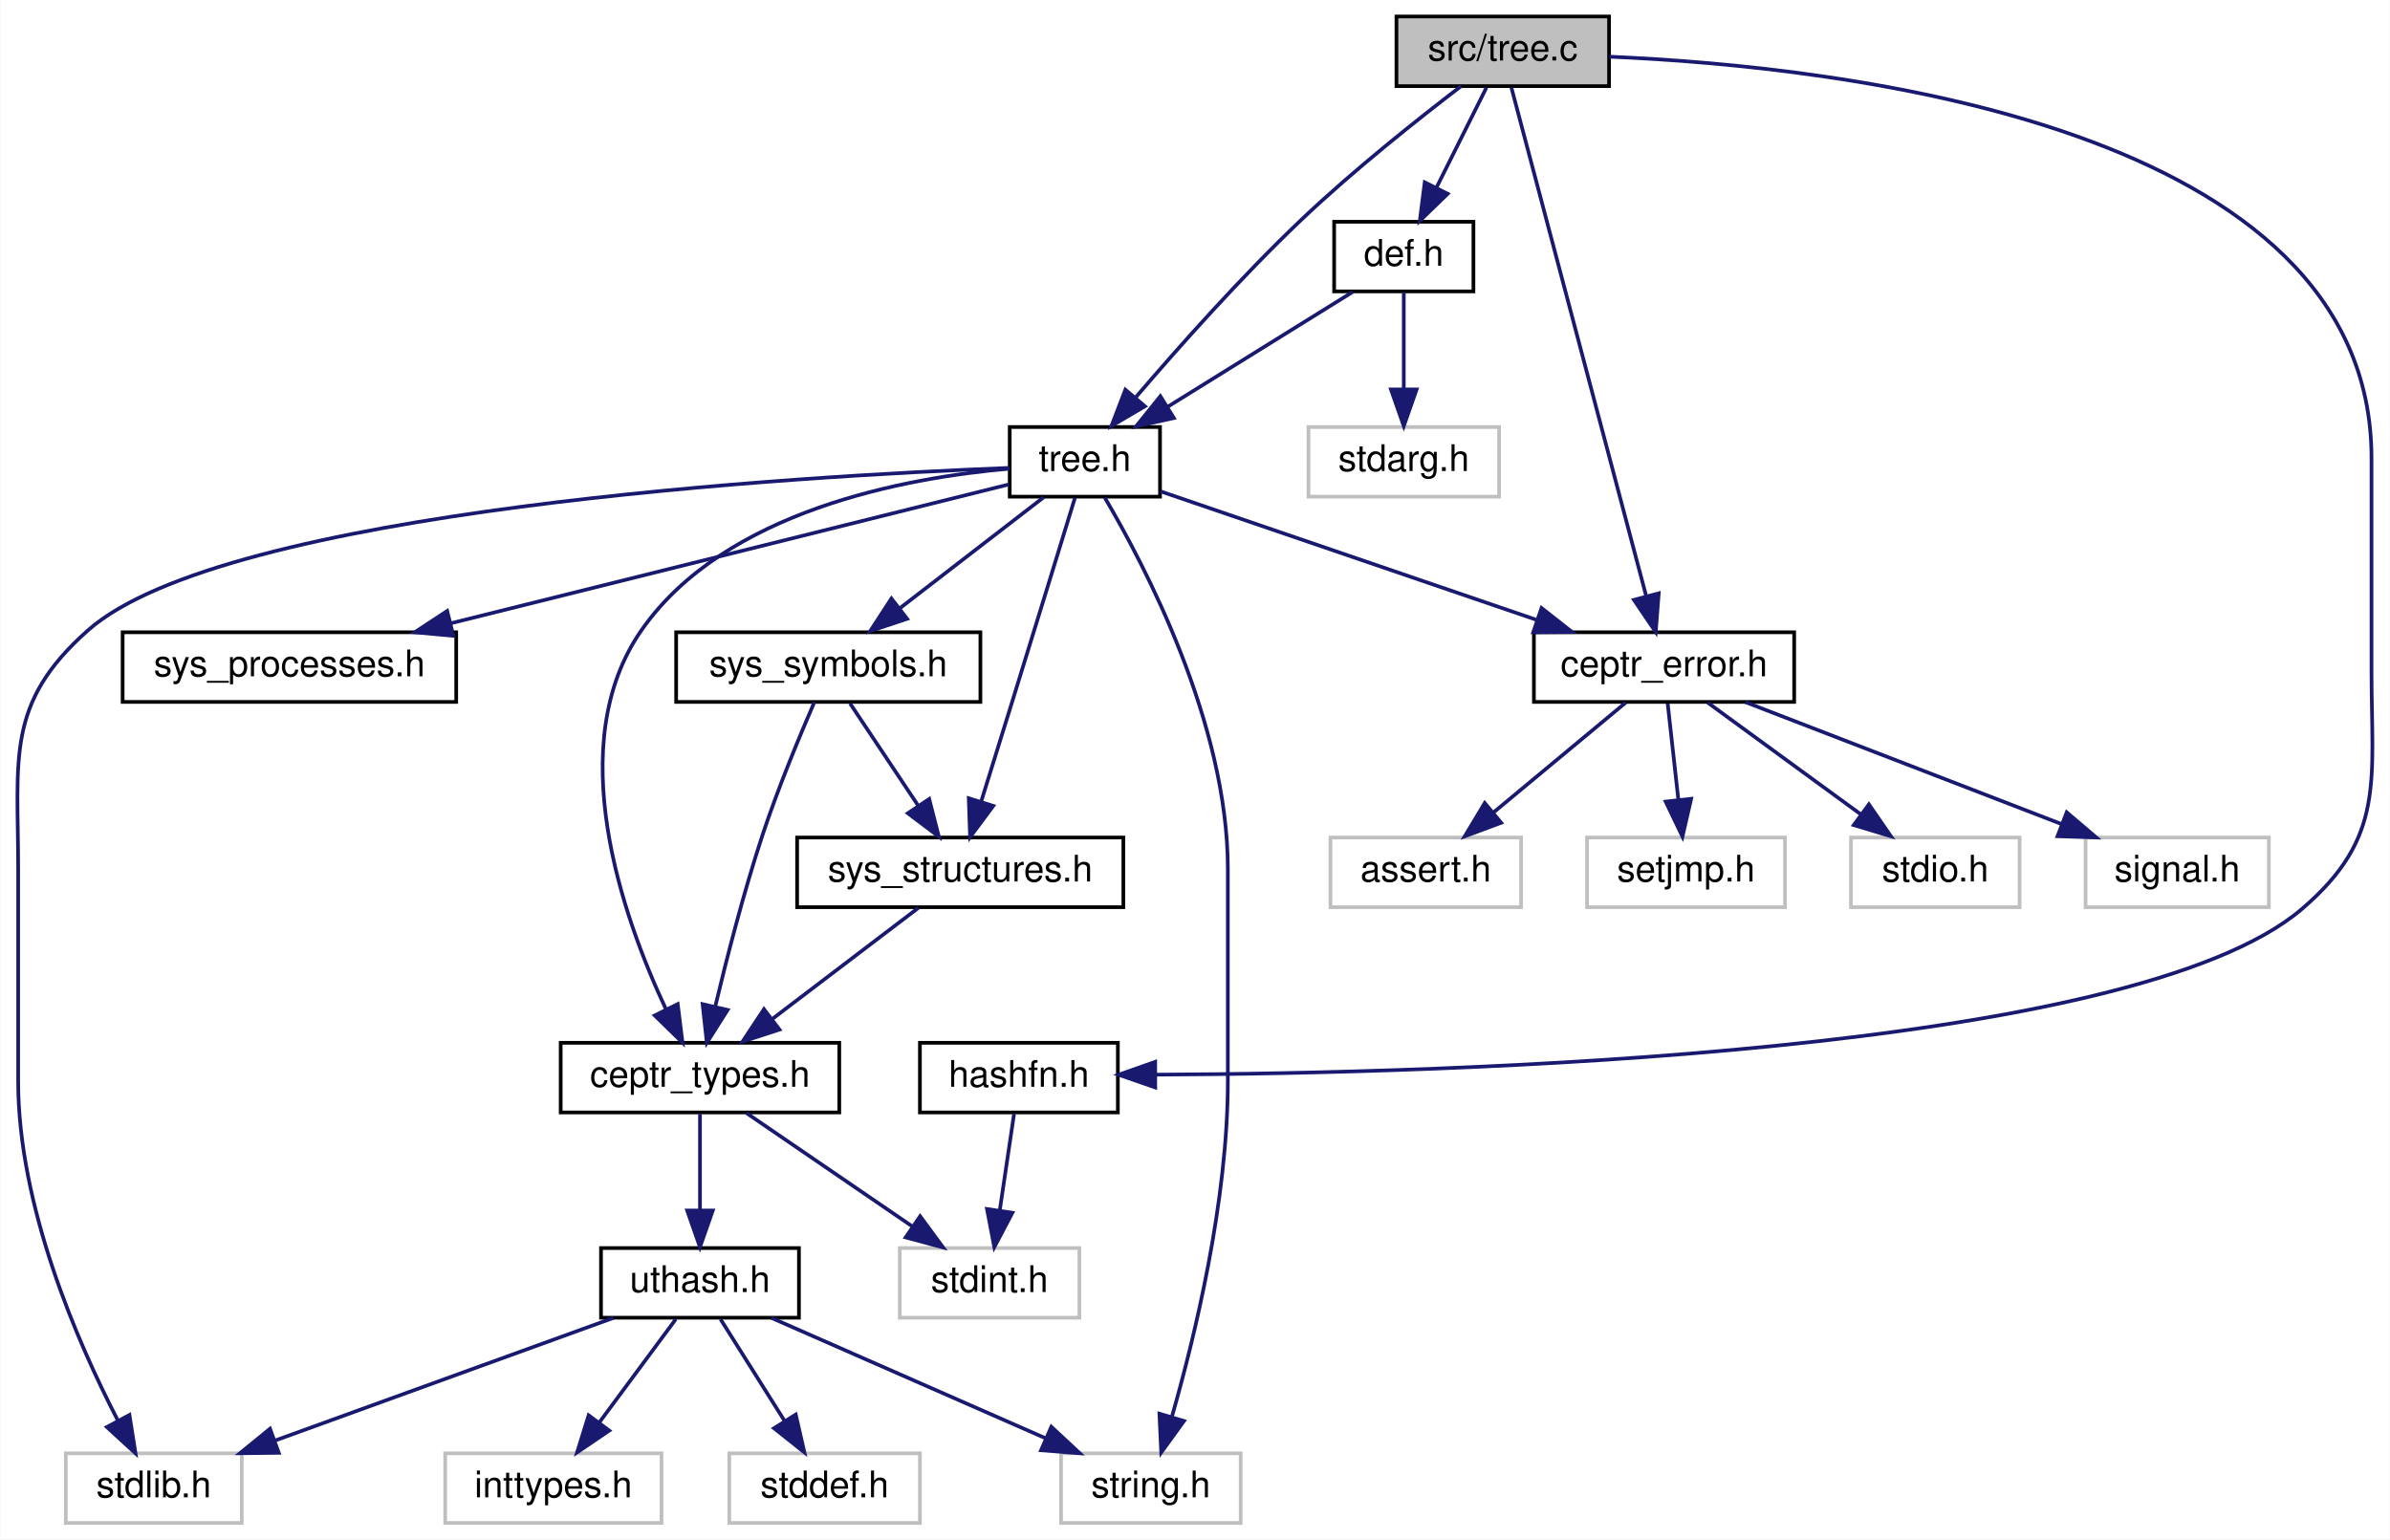
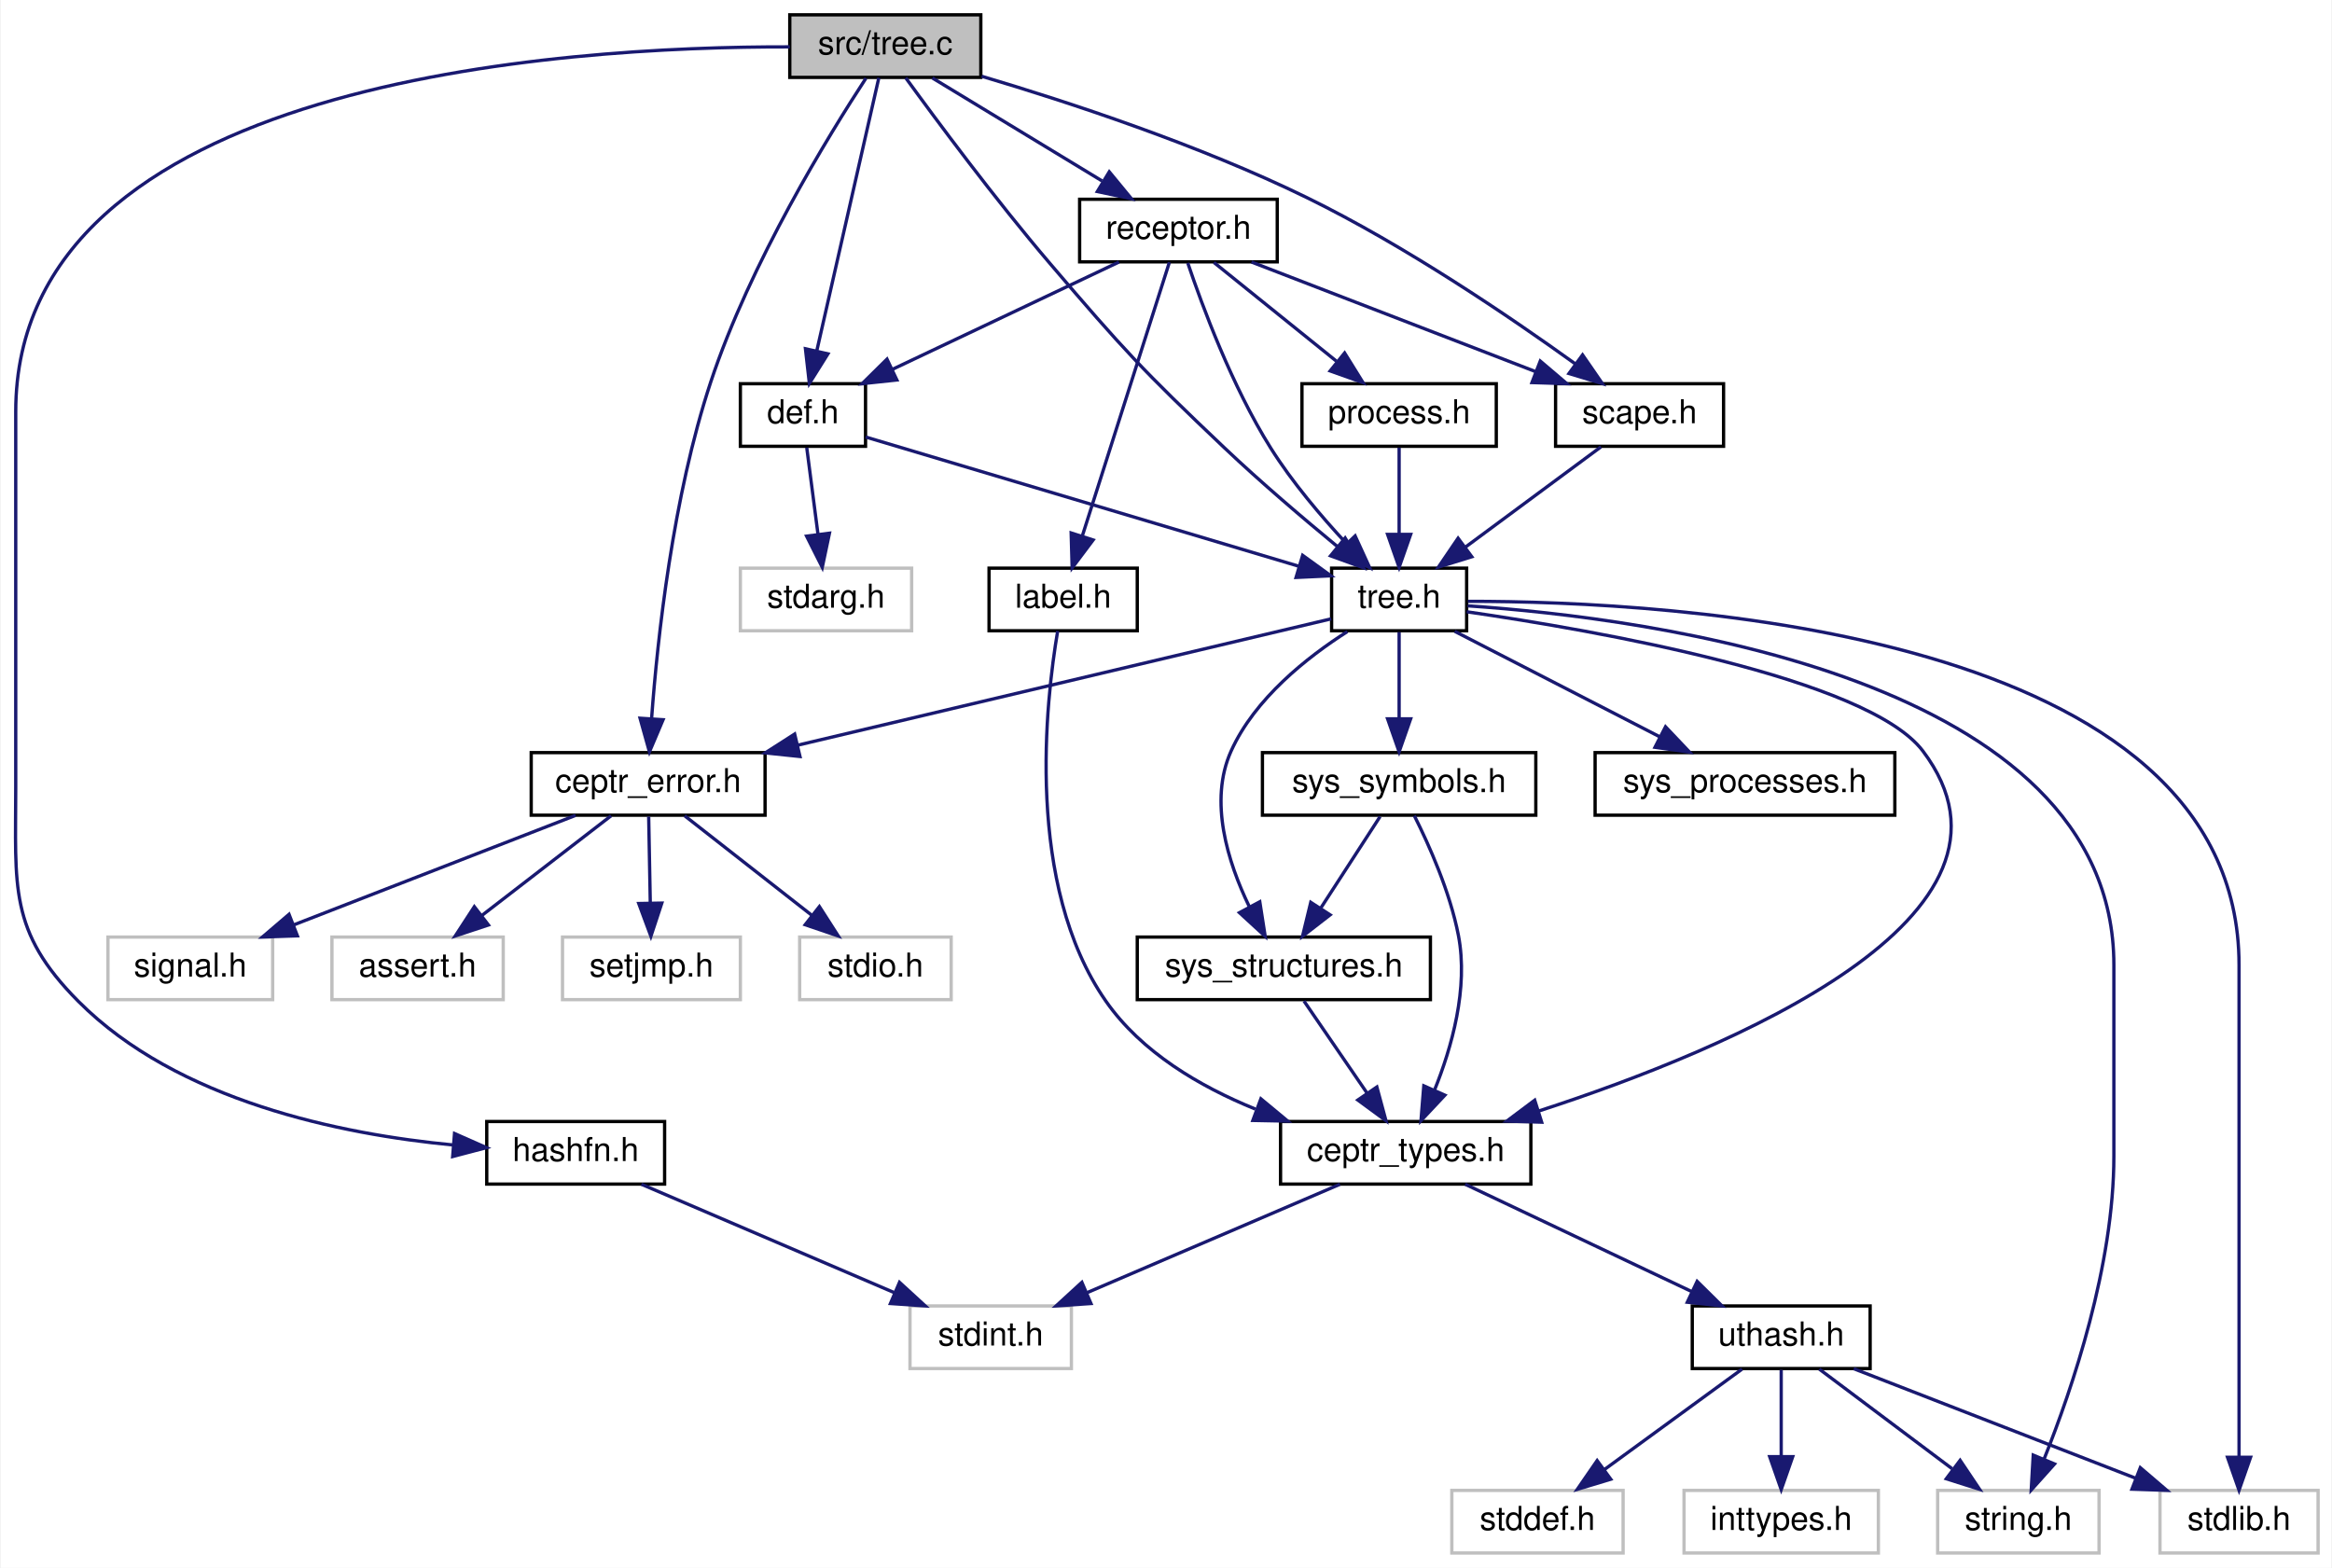
- <svg xmlns="http://www.w3.org/2000/svg" xmlns:xlink="http://www.w3.org/1999/xlink" width="652pt" height="420pt" viewBox="0.00 0.00 651.85 420.00">
-   <g id="graph0" class="graph" transform="scale(1 1) rotate(0) translate(4 416)">
-     <polygon fill="white" stroke="none" points="-4,4 -4,-416 647.851,-416 647.851,4 -4,4" />
+ <svg xmlns="http://www.w3.org/2000/svg" xmlns:xlink="http://www.w3.org/1999/xlink" width="708pt" height="476pt" viewBox="0.00 0.00 707.56 476.00">
+   <g id="graph0" class="graph" transform="scale(1 1) rotate(0) translate(4 472)">
+     <polygon fill="white" stroke="none" points="-4,4 -4,-472 703.557,-472 703.557,4 -4,4" />
    <g id="node1" class="node">
-       <polygon fill="#bfbfbf" stroke="black" points="376.881,-392.5 376.881,-411.5 434.881,-411.5 434.881,-392.5 376.881,-392.5" />
-       <text text-anchor="middle" x="405.881" y="-399.5" font-family="Helvetica,sans-Serif" font-size="10.00">src/tree.c</text>
+       <polygon fill="#bfbfbf" stroke="black" points="235.557,-448.5 235.557,-467.5 293.557,-467.5 293.557,-448.5 235.557,-448.5" />
+       <text text-anchor="middle" x="264.557" y="-455.5" font-family="Helvetica,sans-Serif" font-size="10.00">src/tree.c</text>
    </g>
    <g id="node2" class="node">
      <g id="a_node2">
        <a xlink:href="tree_8h.html" target="_top" xlink:title="semantic trees header file ">
-           <polygon fill="white" stroke="black" points="271.381,-280.5 271.381,-299.5 312.381,-299.5 312.381,-280.5 271.381,-280.5" />
-           <text text-anchor="middle" x="291.881" y="-287.5" font-family="Helvetica,sans-Serif" font-size="10.00">tree.h</text>
+           <polygon fill="white" stroke="black" points="400.057,-280.5 400.057,-299.5 441.057,-299.5 441.057,-280.5 400.057,-280.5" />
+           <text text-anchor="middle" x="420.557" y="-287.5" font-family="Helvetica,sans-Serif" font-size="10.00">tree.h</text>
        </a>
      </g>
    </g>
    <g id="edge1" class="edge">
-       <path fill="none" stroke="midnightblue" d="M394.517,-392.497C383.099,-383.775 365.193,-369.595 350.881,-356 334.566,-340.501 317.443,-321.257 305.873,-307.745" />
-       <polygon fill="midnightblue" stroke="midnightblue" points="308.269,-305.158 299.135,-299.789 302.927,-309.682 308.269,-305.158" />
+       <path fill="none" stroke="midnightblue" d="M270.76,-448.368C279.956,-435.706 297.915,-411.488 314.557,-392 336.81,-365.941 342.681,-359.569 367.557,-336 378.509,-325.623 391.402,-314.65 401.729,-306.139" />
+       <polygon fill="midnightblue" stroke="midnightblue" points="404.166,-308.668 409.702,-299.634 399.741,-303.244 404.166,-308.668" />
    </g>
    <g id="node5" class="node">
      <g id="a_node5">
        <a xlink:href="ceptr__error_8h_source.html" target="_top" xlink:title="ceptr_error.h">
-           <polygon fill="white" stroke="black" points="414.381,-224.5 414.381,-243.5 485.381,-243.5 485.381,-224.5 414.381,-224.5" />
-           <text text-anchor="middle" x="449.881" y="-231.5" font-family="Helvetica,sans-Serif" font-size="10.00">ceptr_error.h</text>
+           <polygon fill="white" stroke="black" points="157.057,-224.5 157.057,-243.5 228.057,-243.5 228.057,-224.5 157.057,-224.5" />
+           <text text-anchor="middle" x="192.557" y="-231.5" font-family="Helvetica,sans-Serif" font-size="10.00">ceptr_error.h</text>
        </a>
      </g>
    </g>
    <g id="edge22" class="edge">
-       <path fill="none" stroke="midnightblue" d="M408.247,-392.075C415.173,-365.945 435.512,-289.211 444.957,-253.577" />
-       <polygon fill="midnightblue" stroke="midnightblue" points="448.431,-254.131 447.61,-243.568 441.665,-252.338 448.431,-254.131" />
+       <path fill="none" stroke="midnightblue" d="M258.688,-448.253C247.589,-431.265 223.561,-392.284 211.557,-356 200.02,-321.128 195.401,-278.227 193.618,-254.008" />
+       <polygon fill="midnightblue" stroke="midnightblue" points="197.091,-253.489 192.952,-243.736 190.106,-253.942 197.091,-253.489" />
    </g>
    <g id="node18" class="node">
      <g id="a_node18">
        <a xlink:href="hashfn_8h_source.html" target="_top" xlink:title="hashfn.h">
-           <polygon fill="white" stroke="black" points="246.881,-112.5 246.881,-131.5 300.881,-131.5 300.881,-112.5 246.881,-112.5" />
-           <text text-anchor="middle" x="273.881" y="-119.5" font-family="Helvetica,sans-Serif" font-size="10.00">hashfn.h</text>
+           <polygon fill="white" stroke="black" points="143.557,-112.5 143.557,-131.5 197.557,-131.5 197.557,-112.5 143.557,-112.5" />
+           <text text-anchor="middle" x="170.557" y="-119.5" font-family="Helvetica,sans-Serif" font-size="10.00">hashfn.h</text>
        </a>
      </g>
    </g>
    <g id="edge23" class="edge">
-       <path fill="none" stroke="midnightblue" d="M434.942,-400.536C498.228,-397.83 642.881,-381.723 642.881,-291 642.881,-291 642.881,-291 642.881,-233 642.881,-202.902 646.762,-187.553 623.881,-168 577.525,-128.386 391.636,-123.17 311.241,-122.809" />
-       <polygon fill="midnightblue" stroke="midnightblue" points="311.08,-119.309 301.072,-122.787 311.065,-126.309 311.08,-119.309" />
+       <path fill="none" stroke="midnightblue" d="M235.549,-457.768C166.969,-457.928 0.557,-447.919 0.557,-347 0.557,-347 0.557,-347 0.557,-233 0.557,-202.902 -1.67,-189.338 19.557,-168 49.715,-137.683 99.349,-127.612 133.426,-124.365" />
+       <polygon fill="midnightblue" stroke="midnightblue" points="133.775,-127.849 143.464,-123.562 133.216,-120.871 133.775,-127.849" />
    </g>
    <g id="node19" class="node">
      <g id="a_node19">
        <a xlink:href="def_8h.html" target="_top" xlink:title="header file for symbol and structure definition functions ">
-           <polygon fill="white" stroke="black" points="359.881,-336.5 359.881,-355.5 397.881,-355.5 397.881,-336.5 359.881,-336.5" />
-           <text text-anchor="middle" x="378.881" y="-343.5" font-family="Helvetica,sans-Serif" font-size="10.00">def.h</text>
+           <polygon fill="white" stroke="black" points="220.557,-336.5 220.557,-355.5 258.557,-355.5 258.557,-336.5 220.557,-336.5" />
+           <text text-anchor="middle" x="239.557" y="-343.5" font-family="Helvetica,sans-Serif" font-size="10.00">def.h</text>
        </a>
      </g>
    </g>
    <g id="edge25" class="edge">
-       <path fill="none" stroke="midnightblue" d="M401.423,-392.083C397.727,-384.691 392.358,-373.953 387.787,-364.811" />
-       <polygon fill="midnightblue" stroke="midnightblue" points="390.859,-363.13 383.257,-355.751 384.598,-366.261 390.859,-363.13" />
+       <path fill="none" stroke="midnightblue" d="M262.595,-448.368C258.56,-430.617 249.254,-389.666 243.783,-365.597" />
+       <polygon fill="midnightblue" stroke="midnightblue" points="247.138,-364.567 241.509,-355.591 240.313,-366.118 247.138,-364.567" />
+     </g>
+     <g id="node21" class="node">
+       <g id="a_node21">
+         <a xlink:href="receptor_8h.html" target="_top" xlink:title="receptor implementation header file ">
+           <polygon fill="white" stroke="black" points="323.557,-392.5 323.557,-411.5 383.557,-411.5 383.557,-392.5 323.557,-392.5" />
+           <text text-anchor="middle" x="353.557" y="-399.5" font-family="Helvetica,sans-Serif" font-size="10.00">receptor.h</text>
+         </a>
+       </g>
+     </g>
+     <g id="edge28" class="edge">
+       <path fill="none" stroke="midnightblue" d="M278.856,-448.324C292.74,-439.9 314.049,-426.971 330.36,-417.074" />
+       <polygon fill="midnightblue" stroke="midnightblue" points="332.559,-419.834 339.293,-411.655 328.928,-413.85 332.559,-419.834" />
+     </g>
+     <g id="node24" class="node">
+       <g id="a_node24">
+         <a xlink:href="scape_8h.html" target="_top" xlink:title="scape header files ">
+           <polygon fill="white" stroke="black" points="468.057,-336.5 468.057,-355.5 519.057,-355.5 519.057,-336.5 468.057,-336.5" />
+           <text text-anchor="middle" x="493.557" y="-343.5" font-family="Helvetica,sans-Serif" font-size="10.00">scape.h</text>
+         </a>
+       </g>
+     </g>
+     <g id="edge37" class="edge">
+       <path fill="none" stroke="midnightblue" d="M293.806,-448.853C320.27,-440.987 359.971,-427.94 392.557,-412 422.444,-397.38 454.312,-375.733 474.081,-361.498" />
+       <polygon fill="midnightblue" stroke="midnightblue" points="476.245,-364.252 482.262,-355.532 472.12,-358.597 476.245,-364.252" />
    </g>
    <g id="node3" class="node">
-       <polygon fill="white" stroke="#bfbfbf" points="285.381,-0.5 285.381,-19.5 334.381,-19.5 334.381,-0.5 285.381,-0.5" />
-       <text text-anchor="middle" x="309.881" y="-7.5" font-family="Helvetica,sans-Serif" font-size="10.00">string.h</text>
+       <polygon fill="white" stroke="#bfbfbf" points="584.057,-0.5 584.057,-19.5 633.057,-19.5 633.057,-0.5 584.057,-0.5" />
+       <text text-anchor="middle" x="608.557" y="-7.5" font-family="Helvetica,sans-Serif" font-size="10.00">string.h</text>
    </g>
    <g id="edge2" class="edge">
-       <path fill="none" stroke="midnightblue" d="M297.304,-280.25C308.02,-262.096 330.881,-218.713 330.881,-179 330.881,-179 330.881,-179 330.881,-121 330.881,-88.384 321.863,-51.279 315.646,-29.573" />
-       <polygon fill="midnightblue" stroke="midnightblue" points="318.924,-28.316 312.713,-19.732 312.215,-30.315 318.924,-28.316" />
+       <path fill="none" stroke="midnightblue" d="M441.363,-288.062C495.677,-284.391 637.557,-266.432 637.557,-179 637.557,-179 637.557,-179 637.557,-121 637.557,-87.716 624.989,-50.584 616.4,-29.094" />
+       <polygon fill="midnightblue" stroke="midnightblue" points="619.539,-27.525 612.468,-19.635 613.075,-30.213 619.539,-27.525" />
    </g>
    <g id="node4" class="node">
-       <polygon fill="white" stroke="#bfbfbf" points="13.881,-0.5 13.881,-19.5 61.881,-19.5 61.881,-0.5 13.881,-0.5" />
-       <text text-anchor="middle" x="37.881" y="-7.5" font-family="Helvetica,sans-Serif" font-size="10.00">stdlib.h</text>
+       <polygon fill="white" stroke="#bfbfbf" points="651.557,-0.5 651.557,-19.5 699.557,-19.5 699.557,-0.5 651.557,-0.5" />
+       <text text-anchor="middle" x="675.557" y="-7.5" font-family="Helvetica,sans-Serif" font-size="10.00">stdlib.h</text>
    </g>
    <g id="edge3" class="edge">
-       <path fill="none" stroke="midnightblue" d="M271.12,-288.345C214.166,-286.132 57.224,-277.096 19.881,-244 -2.643,-224.037 0.881,-209.098 0.881,-179 0.881,-179 0.881,-179 0.881,-121 0.881,-86.889 17.063,-49.787 28.023,-28.568" />
-       <polygon fill="midnightblue" stroke="midnightblue" points="31.241,-29.976 32.891,-19.51 25.074,-26.662 31.241,-29.976" />
+       <path fill="none" stroke="midnightblue" d="M441.424,-289.429C502.326,-289.492 675.557,-280.732 675.557,-179 675.557,-179 675.557,-179 675.557,-121 675.557,-88.948 675.557,-51.643 675.557,-29.749" />
+       <polygon fill="midnightblue" stroke="midnightblue" points="679.057,-29.558 675.557,-19.558 672.057,-29.558 679.057,-29.558" />
    </g>
    <g id="edge4" class="edge">
-       <path fill="none" stroke="midnightblue" d="M312.537,-281.94C338.577,-273.041 383.727,-257.61 415.12,-246.88" />
-       <polygon fill="midnightblue" stroke="midnightblue" points="416.458,-250.122 424.788,-243.576 414.194,-243.498 416.458,-250.122" />
+       <path fill="none" stroke="midnightblue" d="M399.921,-284.113C363.515,-275.49 287.087,-257.389 237.877,-245.734" />
+       <polygon fill="midnightblue" stroke="midnightblue" points="238.654,-242.321 228.116,-243.422 237.04,-249.133 238.654,-242.321" />
    </g>
    <g id="node10" class="node">
      <g id="a_node10">
        <a xlink:href="sys__symbols_8h.html" target="_top" xlink:title="Defines hard-coded system defined symbols. ">
-           <polygon fill="white" stroke="black" points="180.381,-224.5 180.381,-243.5 263.381,-243.5 263.381,-224.5 180.381,-224.5" />
-           <text text-anchor="middle" x="221.881" y="-231.5" font-family="Helvetica,sans-Serif" font-size="10.00">sys_symbols.h</text>
+           <polygon fill="white" stroke="black" points="379.057,-224.5 379.057,-243.5 462.057,-243.5 462.057,-224.5 379.057,-224.5" />
+           <text text-anchor="middle" x="420.557" y="-231.5" font-family="Helvetica,sans-Serif" font-size="10.00">sys_symbols.h</text>
        </a>
      </g>
    </g>
    <g id="edge9" class="edge">
-       <path fill="none" stroke="midnightblue" d="M280.634,-280.324C270.084,-272.185 254.08,-259.839 241.439,-250.087" />
-       <polygon fill="midnightblue" stroke="midnightblue" points="243.388,-247.171 233.332,-243.834 239.112,-252.713 243.388,-247.171" />
+       <path fill="none" stroke="midnightblue" d="M420.557,-280.083C420.557,-273.006 420.557,-262.861 420.557,-253.986" />
+       <polygon fill="midnightblue" stroke="midnightblue" points="424.057,-253.751 420.557,-243.751 417.057,-253.751 424.057,-253.751" />
    </g>
    <g id="node11" class="node">
      <g id="a_node11">
        <a xlink:href="sys__structures_8h.html" target="_top" xlink:title="Defines hard-coded system defined structures. ">
-           <polygon fill="white" stroke="black" points="213.381,-168.5 213.381,-187.5 302.381,-187.5 302.381,-168.5 213.381,-168.5" />
-           <text text-anchor="middle" x="257.881" y="-175.5" font-family="Helvetica,sans-Serif" font-size="10.00">sys_structures.h</text>
+           <polygon fill="white" stroke="black" points="341.057,-168.5 341.057,-187.5 430.057,-187.5 430.057,-168.5 341.057,-168.5" />
+           <text text-anchor="middle" x="385.557" y="-175.5" font-family="Helvetica,sans-Serif" font-size="10.00">sys_structures.h</text>
        </a>
      </g>
    </g>
    <g id="edge19" class="edge">
-       <path fill="none" stroke="midnightblue" d="M289.173,-280.166C285.336,-267.659 278.093,-244.077 271.881,-224 269.157,-215.196 266.12,-205.427 263.572,-197.247" />
-       <polygon fill="midnightblue" stroke="midnightblue" points="266.89,-196.13 260.573,-187.624 260.207,-198.213 266.89,-196.13" />
+       <path fill="none" stroke="midnightblue" d="M404.823,-280.236C392.667,-272.481 376.745,-259.929 369.557,-244 362.7,-228.806 368.55,-210.232 375.02,-196.836" />
+       <polygon fill="midnightblue" stroke="midnightblue" points="378.254,-198.211 379.888,-187.743 372.083,-194.907 378.254,-198.211" />
    </g>
    <g id="node12" class="node">
      <g id="a_node12">
        <a xlink:href="ceptr__types_8h_source.html" target="_top" xlink:title="ceptr_types.h">
-           <polygon fill="white" stroke="black" points="148.881,-112.5 148.881,-131.5 224.881,-131.5 224.881,-112.5 148.881,-112.5" />
-           <text text-anchor="middle" x="186.881" y="-119.5" font-family="Helvetica,sans-Serif" font-size="10.00">ceptr_types.h</text>
+           <polygon fill="white" stroke="black" points="384.557,-112.5 384.557,-131.5 460.557,-131.5 460.557,-112.5 384.557,-112.5" />
+           <text text-anchor="middle" x="422.557" y="-119.5" font-family="Helvetica,sans-Serif" font-size="10.00">ceptr_types.h</text>
        </a>
      </g>
    </g>
    <g id="edge21" class="edge">
-       <path fill="none" stroke="midnightblue" d="M271.368,-288.137C243.254,-285.718 193.649,-276.759 170.881,-244 149.198,-212.802 165.736,-165.951 177.593,-140.676" />
-       <polygon fill="midnightblue" stroke="midnightblue" points="180.809,-142.069 182.115,-131.555 174.537,-138.96 180.809,-142.069" />
+       <path fill="none" stroke="midnightblue" d="M441.064,-286.266C480.116,-280.593 562.771,-266.195 579.557,-244 617.526,-193.794 521.08,-153.559 462.919,-134.678" />
+       <polygon fill="midnightblue" stroke="midnightblue" points="463.833,-131.296 453.243,-131.618 461.722,-137.971 463.833,-131.296" />
    </g>
    <g id="node17" class="node">
      <g id="a_node17">
        <a xlink:href="sys__processes_8h.html" target="_top" xlink:title="Defines hard-coded system defined processes. ">
-           <polygon fill="white" stroke="black" points="29.381,-224.5 29.381,-243.5 120.381,-243.5 120.381,-224.5 29.381,-224.5" />
-           <text text-anchor="middle" x="74.881" y="-231.5" font-family="Helvetica,sans-Serif" font-size="10.00">sys_processes.h</text>
+           <polygon fill="white" stroke="black" points="480.057,-224.5 480.057,-243.5 571.057,-243.5 571.057,-224.5 480.057,-224.5" />
+           <text text-anchor="middle" x="525.557" y="-231.5" font-family="Helvetica,sans-Serif" font-size="10.00">sys_processes.h</text>
        </a>
      </g>
    </g>
    <g id="edge20" class="edge">
-       <path fill="none" stroke="midnightblue" d="M271.074,-283.822C236.188,-275.141 165.173,-257.469 118.835,-245.938" />
-       <polygon fill="midnightblue" stroke="midnightblue" points="119.607,-242.523 109.058,-243.505 117.917,-249.316 119.607,-242.523" />
+       <path fill="none" stroke="midnightblue" d="M437.427,-280.324C454.265,-271.664 480.363,-258.242 499.795,-248.249" />
+       <polygon fill="midnightblue" stroke="midnightblue" points="501.436,-251.341 508.728,-243.655 498.235,-245.116 501.436,-251.341" />
    </g>
    <g id="node6" class="node">
-       <polygon fill="white" stroke="#bfbfbf" points="500.881,-168.5 500.881,-187.5 546.881,-187.5 546.881,-168.5 500.881,-168.5" />
-       <text text-anchor="middle" x="523.881" y="-175.5" font-family="Helvetica,sans-Serif" font-size="10.00">stdio.h</text>
+       <polygon fill="white" stroke="#bfbfbf" points="238.557,-168.5 238.557,-187.5 284.557,-187.5 284.557,-168.5 238.557,-168.5" />
+       <text text-anchor="middle" x="261.557" y="-175.5" font-family="Helvetica,sans-Serif" font-size="10.00">stdio.h</text>
    </g>
    <g id="edge5" class="edge">
-       <path fill="none" stroke="midnightblue" d="M461.771,-224.324C473.031,-216.107 490.168,-203.602 503.59,-193.807" />
-       <polygon fill="midnightblue" stroke="midnightblue" points="505.761,-196.556 511.775,-187.834 501.634,-190.901 505.761,-196.556" />
+       <path fill="none" stroke="midnightblue" d="M203.643,-224.324C214.043,-216.185 229.817,-203.839 242.278,-194.087" />
+       <polygon fill="midnightblue" stroke="midnightblue" points="244.551,-196.753 250.269,-187.834 240.237,-191.241 244.551,-196.753" />
    </g>
    <g id="node7" class="node">
-       <polygon fill="white" stroke="#bfbfbf" points="564.881,-168.5 564.881,-187.5 614.881,-187.5 614.881,-168.5 564.881,-168.5" />
-       <text text-anchor="middle" x="589.881" y="-175.5" font-family="Helvetica,sans-Serif" font-size="10.00">signal.h</text>
+       <polygon fill="white" stroke="#bfbfbf" points="28.557,-168.5 28.557,-187.5 78.557,-187.5 78.557,-168.5 28.557,-168.5" />
+       <text text-anchor="middle" x="53.557" y="-175.5" font-family="Helvetica,sans-Serif" font-size="10.00">signal.h</text>
    </g>
    <g id="edge6" class="edge">
-       <path fill="none" stroke="midnightblue" d="M472.065,-224.444C495.31,-215.478 532.03,-201.314 558.296,-191.183" />
-       <polygon fill="midnightblue" stroke="midnightblue" points="559.731,-194.381 567.801,-187.516 557.212,-187.85 559.731,-194.381" />
+       <path fill="none" stroke="midnightblue" d="M170.532,-224.444C147.453,-215.478 110.995,-201.314 84.916,-191.183" />
+       <polygon fill="midnightblue" stroke="midnightblue" points="86.067,-187.875 75.478,-187.516 83.532,-194.4 86.067,-187.875" />
    </g>
    <g id="node8" class="node">
-       <polygon fill="white" stroke="#bfbfbf" points="358.881,-168.5 358.881,-187.5 410.881,-187.5 410.881,-168.5 358.881,-168.5" />
-       <text text-anchor="middle" x="384.881" y="-175.5" font-family="Helvetica,sans-Serif" font-size="10.00">assert.h</text>
+       <polygon fill="white" stroke="#bfbfbf" points="96.557,-168.5 96.557,-187.5 148.557,-187.5 148.557,-168.5 96.557,-168.5" />
+       <text text-anchor="middle" x="122.557" y="-175.5" font-family="Helvetica,sans-Serif" font-size="10.00">assert.h</text>
    </g>
    <g id="edge7" class="edge">
-       <path fill="none" stroke="midnightblue" d="M439.438,-224.324C429.735,-216.263 415.066,-204.077 403.381,-194.369" />
-       <polygon fill="midnightblue" stroke="midnightblue" points="405.443,-191.532 395.515,-187.834 400.97,-196.916 405.443,-191.532" />
+       <path fill="none" stroke="midnightblue" d="M181.31,-224.324C170.759,-216.185 154.756,-203.839 142.114,-194.087" />
+       <polygon fill="midnightblue" stroke="midnightblue" points="144.064,-191.171 134.008,-187.834 139.788,-196.713 144.064,-191.171" />
    </g>
    <g id="node9" class="node">
-       <polygon fill="white" stroke="#bfbfbf" points="428.881,-168.5 428.881,-187.5 482.881,-187.5 482.881,-168.5 428.881,-168.5" />
-       <text text-anchor="middle" x="455.881" y="-175.5" font-family="Helvetica,sans-Serif" font-size="10.00">setjmp.h</text>
+       <polygon fill="white" stroke="#bfbfbf" points="166.557,-168.5 166.557,-187.5 220.557,-187.5 220.557,-168.5 166.557,-168.5" />
+       <text text-anchor="middle" x="193.557" y="-175.5" font-family="Helvetica,sans-Serif" font-size="10.00">setjmp.h</text>
    </g>
    <g id="edge8" class="edge">
-       <path fill="none" stroke="midnightblue" d="M450.872,-224.083C451.667,-216.927 452.811,-206.635 453.804,-197.691" />
-       <polygon fill="midnightblue" stroke="midnightblue" points="457.283,-198.076 454.909,-187.751 450.326,-197.303 457.283,-198.076" />
+       <path fill="none" stroke="midnightblue" d="M192.722,-224.083C192.853,-217.006 193.041,-206.861 193.205,-197.986" />
+       <polygon fill="midnightblue" stroke="midnightblue" points="196.709,-197.814 193.395,-187.751 189.71,-197.685 196.709,-197.814" />
    </g>
    <g id="edge10" class="edge">
-       <path fill="none" stroke="midnightblue" d="M227.826,-224.083C232.858,-216.534 240.218,-205.495 246.395,-196.23" />
-       <polygon fill="midnightblue" stroke="midnightblue" points="249.412,-198.013 252.047,-187.751 243.588,-194.13 249.412,-198.013" />
+       <path fill="none" stroke="midnightblue" d="M414.777,-224.083C409.884,-216.534 402.729,-205.495 396.724,-196.23" />
+       <polygon fill="midnightblue" stroke="midnightblue" points="399.605,-194.239 391.229,-187.751 393.731,-198.046 399.605,-194.239" />
    </g>
    <g id="edge18" class="edge">
-       <path fill="none" stroke="midnightblue" d="M218.107,-224.491C214.221,-215.528 208.145,-200.947 203.881,-188 198.801,-172.576 194.219,-154.705 191.095,-141.609" />
-       <polygon fill="midnightblue" stroke="midnightblue" points="194.422,-140.461 188.75,-131.512 187.603,-142.045 194.422,-140.461" />
+       <path fill="none" stroke="midnightblue" d="M425.178,-224.339C429.616,-215.493 436.011,-201.22 438.557,-188 441.643,-171.972 436.527,-153.965 431.279,-140.976" />
+       <polygon fill="midnightblue" stroke="midnightblue" points="434.45,-139.492 427.197,-131.768 428.05,-142.329 434.45,-139.492" />
    </g>
    <g id="edge11" class="edge">
-       <path fill="none" stroke="midnightblue" d="M246.474,-168.324C235.772,-160.185 219.54,-147.839 206.718,-138.087" />
-       <polygon fill="midnightblue" stroke="midnightblue" points="208.574,-135.102 198.496,-131.834 204.337,-140.673 208.574,-135.102" />
+       <path fill="none" stroke="midnightblue" d="M391.666,-168.083C396.839,-160.534 404.403,-149.495 410.751,-140.23" />
+       <polygon fill="midnightblue" stroke="midnightblue" points="413.795,-141.979 416.56,-131.751 408.021,-138.022 413.795,-141.979" />
    </g>
    <g id="node13" class="node">
-       <polygon fill="white" stroke="#bfbfbf" points="241.381,-56.5 241.381,-75.5 290.381,-75.5 290.381,-56.5 241.381,-56.5" />
-       <text text-anchor="middle" x="265.881" y="-63.5" font-family="Helvetica,sans-Serif" font-size="10.00">stdint.h</text>
+       <polygon fill="white" stroke="#bfbfbf" points="272.057,-56.5 272.057,-75.5 321.057,-75.5 321.057,-56.5 272.057,-56.5" />
+       <text text-anchor="middle" x="296.557" y="-63.5" font-family="Helvetica,sans-Serif" font-size="10.00">stdint.h</text>
    </g>
    <g id="edge12" class="edge">
-       <path fill="none" stroke="midnightblue" d="M199.574,-112.324C211.782,-103.979 230.46,-91.212 244.884,-81.352" />
-       <polygon fill="midnightblue" stroke="midnightblue" points="246.939,-84.187 253.22,-75.654 242.989,-78.408 246.939,-84.187" />
+       <path fill="none" stroke="midnightblue" d="M402.592,-112.444C381.947,-103.596 349.494,-89.688 325.925,-79.587" />
+       <polygon fill="midnightblue" stroke="midnightblue" points="326.998,-76.239 316.428,-75.516 324.241,-82.673 326.998,-76.239" />
    </g>
    <g id="node14" class="node">
      <g id="a_node14">
        <a xlink:href="uthash_8h_source.html" target="_top" xlink:title="uthash.h">
-           <polygon fill="white" stroke="black" points="159.881,-56.5 159.881,-75.5 213.881,-75.5 213.881,-56.5 159.881,-56.5" />
-           <text text-anchor="middle" x="186.881" y="-63.5" font-family="Helvetica,sans-Serif" font-size="10.00">uthash.h</text>
+           <polygon fill="white" stroke="black" points="509.557,-56.5 509.557,-75.5 563.557,-75.5 563.557,-56.5 509.557,-56.5" />
+           <text text-anchor="middle" x="536.557" y="-63.5" font-family="Helvetica,sans-Serif" font-size="10.00">uthash.h</text>
        </a>
      </g>
    </g>
    <g id="edge13" class="edge">
-       <path fill="none" stroke="midnightblue" d="M186.881,-112.083C186.881,-105.006 186.881,-94.861 186.881,-85.987" />
-       <polygon fill="midnightblue" stroke="midnightblue" points="190.381,-85.751 186.881,-75.751 183.381,-85.751 190.381,-85.751" />
+       <path fill="none" stroke="midnightblue" d="M440.62,-112.444C459.131,-103.675 488.137,-89.936 509.412,-79.858" />
+       <polygon fill="midnightblue" stroke="midnightblue" points="511.038,-82.96 518.577,-75.516 508.042,-76.634 511.038,-82.96" />
    </g>
    <g id="edge14" class="edge">
-       <path fill="none" stroke="midnightblue" d="M206.371,-56.444C226.523,-47.596 258.204,-33.688 281.212,-23.587" />
-       <polygon fill="midnightblue" stroke="midnightblue" points="282.733,-26.741 290.483,-19.516 279.919,-20.332 282.733,-26.741" />
+       <path fill="none" stroke="midnightblue" d="M548.125,-56.324C558.977,-48.185 575.437,-35.84 588.44,-26.087" />
+       <polygon fill="midnightblue" stroke="midnightblue" points="590.878,-28.634 596.778,-19.834 586.678,-23.034 590.878,-28.634" />
    </g>
    <g id="edge16" class="edge">
-       <path fill="none" stroke="midnightblue" d="M163.272,-56.444C138.423,-47.438 99.107,-33.189 71.127,-23.049" />
-       <polygon fill="midnightblue" stroke="midnightblue" points="71.974,-19.633 61.38,-19.516 69.589,-26.214 71.974,-19.633" />
+       <path fill="none" stroke="midnightblue" d="M558.582,-56.444C581.661,-47.478 618.119,-33.314 644.197,-23.183" />
+       <polygon fill="midnightblue" stroke="midnightblue" points="645.581,-26.4 653.635,-19.516 643.046,-19.875 645.581,-26.4" />
    </g>
    <g id="node15" class="node">
-       <polygon fill="white" stroke="#bfbfbf" points="194.881,-0.5 194.881,-19.5 246.881,-19.5 246.881,-0.5 194.881,-0.5" />
-       <text text-anchor="middle" x="220.881" y="-7.5" font-family="Helvetica,sans-Serif" font-size="10.00">stddef.h</text>
+       <polygon fill="white" stroke="#bfbfbf" points="436.557,-0.5 436.557,-19.5 488.557,-19.5 488.557,-0.5 436.557,-0.5" />
+       <text text-anchor="middle" x="462.557" y="-7.5" font-family="Helvetica,sans-Serif" font-size="10.00">stddef.h</text>
    </g>
    <g id="edge15" class="edge">
-       <path fill="none" stroke="midnightblue" d="M192.496,-56.083C197.249,-48.534 204.199,-37.495 210.033,-28.23" />
-       <polygon fill="midnightblue" stroke="midnightblue" points="213.005,-30.078 215.371,-19.751 207.081,-26.349 213.005,-30.078" />
+       <path fill="none" stroke="midnightblue" d="M524.667,-56.324C513.406,-48.107 496.27,-35.602 482.847,-25.807" />
+       <polygon fill="midnightblue" stroke="midnightblue" points="484.803,-22.901 474.662,-19.834 480.677,-28.556 484.803,-22.901" />
    </g>
    <g id="node16" class="node">
-       <polygon fill="white" stroke="#bfbfbf" points="117.381,-0.5 117.381,-19.5 176.381,-19.5 176.381,-0.5 117.381,-0.5" />
-       <text text-anchor="middle" x="146.881" y="-7.5" font-family="Helvetica,sans-Serif" font-size="10.00">inttypes.h</text>
+       <polygon fill="white" stroke="#bfbfbf" points="507.057,-0.5 507.057,-19.5 566.057,-19.5 566.057,-0.5 507.057,-0.5" />
+       <text text-anchor="middle" x="536.557" y="-7.5" font-family="Helvetica,sans-Serif" font-size="10.00">inttypes.h</text>
    </g>
    <g id="edge17" class="edge">
-       <path fill="none" stroke="midnightblue" d="M180.276,-56.083C174.626,-48.455 166.336,-37.264 159.43,-27.941" />
-       <polygon fill="midnightblue" stroke="midnightblue" points="162.128,-25.703 153.363,-19.751 156.503,-29.87 162.128,-25.703" />
+       <path fill="none" stroke="midnightblue" d="M536.557,-56.083C536.557,-49.006 536.557,-38.861 536.557,-29.986" />
+       <polygon fill="midnightblue" stroke="midnightblue" points="540.057,-29.751 536.557,-19.751 533.057,-29.751 540.057,-29.751" />
    </g>
    <g id="edge24" class="edge">
-       <path fill="none" stroke="midnightblue" d="M272.56,-112.083C271.5,-104.927 269.975,-94.635 268.65,-85.691" />
-       <polygon fill="midnightblue" stroke="midnightblue" points="272.105,-85.13 267.178,-75.751 265.181,-86.156 272.105,-85.13" />
+       <path fill="none" stroke="midnightblue" d="M190.522,-112.444C211.166,-103.596 243.619,-89.688 267.188,-79.587" />
+       <polygon fill="midnightblue" stroke="midnightblue" points="268.872,-82.673 276.685,-75.516 266.115,-76.239 268.872,-82.673" />
    </g>
    <g id="edge26" class="edge">
-       <path fill="none" stroke="midnightblue" d="M364.903,-336.324C351.332,-327.9 330.501,-314.971 314.556,-305.074" />
-       <polygon fill="midnightblue" stroke="midnightblue" points="316.167,-301.954 305.824,-299.655 312.475,-307.902 316.167,-301.954" />
+       <path fill="none" stroke="midnightblue" d="M258.585,-339.323C289.862,-329.992 352.41,-311.331 389.966,-300.126" />
+       <polygon fill="midnightblue" stroke="midnightblue" points="391.267,-303.391 399.849,-297.178 389.266,-296.683 391.267,-303.391" />
    </g>
    <g id="node20" class="node">
-       <polygon fill="white" stroke="#bfbfbf" points="352.881,-280.5 352.881,-299.5 404.881,-299.5 404.881,-280.5 352.881,-280.5" />
-       <text text-anchor="middle" x="378.881" y="-287.5" font-family="Helvetica,sans-Serif" font-size="10.00">stdarg.h</text>
+       <polygon fill="white" stroke="#bfbfbf" points="220.557,-280.5 220.557,-299.5 272.557,-299.5 272.557,-280.5 220.557,-280.5" />
+       <text text-anchor="middle" x="246.557" y="-287.5" font-family="Helvetica,sans-Serif" font-size="10.00">stdarg.h</text>
    </g>
    <g id="edge27" class="edge">
-       <path fill="none" stroke="midnightblue" d="M378.881,-336.083C378.881,-329.006 378.881,-318.861 378.881,-309.986" />
-       <polygon fill="midnightblue" stroke="midnightblue" points="382.381,-309.751 378.881,-299.751 375.381,-309.751 382.381,-309.751" />
+       <path fill="none" stroke="midnightblue" d="M240.713,-336.083C241.64,-328.927 242.974,-318.635 244.134,-309.691" />
+       <polygon fill="midnightblue" stroke="midnightblue" points="247.608,-310.118 245.422,-299.751 240.666,-309.218 247.608,-310.118" />
+     </g>
+     <g id="edge29" class="edge">
+       <path fill="none" stroke="midnightblue" d="M356.386,-392.168C360.734,-379.258 369.801,-354.734 381.557,-336 388.068,-325.623 396.908,-315.211 404.525,-307.02" />
+       <polygon fill="midnightblue" stroke="midnightblue" points="407.2,-309.288 411.604,-299.652 402.152,-304.438 407.2,-309.288" />
+     </g>
+     <g id="edge30" class="edge">
+       <path fill="none" stroke="midnightblue" d="M335.493,-392.444C316.982,-383.675 287.976,-369.935 266.701,-359.858" />
+       <polygon fill="midnightblue" stroke="midnightblue" points="268.071,-356.634 257.536,-355.516 265.075,-362.96 268.071,-356.634" />
+     </g>
+     <g id="node22" class="node">
+       <g id="a_node22">
+         <a xlink:href="label_8h.html" target="_top" xlink:title="Label tables map human readable text strings to parts of semantic trees. ">
+           <polygon fill="white" stroke="black" points="296.057,-280.5 296.057,-299.5 341.057,-299.5 341.057,-280.5 296.057,-280.5" />
+           <text text-anchor="middle" x="318.557" y="-287.5" font-family="Helvetica,sans-Serif" font-size="10.00">label.h</text>
+         </a>
+       </g>
+     </g>
+     <g id="edge31" class="edge">
+       <path fill="none" stroke="midnightblue" d="M350.81,-392.368C345.136,-374.537 332.014,-333.295 324.37,-309.272" />
+       <polygon fill="midnightblue" stroke="midnightblue" points="327.658,-308.059 321.29,-299.591 320.987,-310.182 327.658,-308.059" />
+     </g>
+     <g id="node23" class="node">
+       <g id="a_node23">
+         <a xlink:href="process_8h.html" target="_top" xlink:title="processing header files ">
+           <polygon fill="white" stroke="black" points="391.057,-336.5 391.057,-355.5 450.057,-355.5 450.057,-336.5 391.057,-336.5" />
+           <text text-anchor="middle" x="420.557" y="-343.5" font-family="Helvetica,sans-Serif" font-size="10.00">process.h</text>
+         </a>
+       </g>
+     </g>
+     <g id="edge33" class="edge">
+       <path fill="none" stroke="midnightblue" d="M364.321,-392.324C374.323,-384.263 389.443,-372.077 401.487,-362.369" />
+       <polygon fill="midnightblue" stroke="midnightblue" points="404.006,-364.834 409.596,-355.834 399.614,-359.384 404.006,-364.834" />
+     </g>
+     <g id="edge35" class="edge">
+       <path fill="none" stroke="midnightblue" d="M375.74,-392.444C398.985,-383.478 435.705,-369.314 461.972,-359.183" />
+       <polygon fill="midnightblue" stroke="midnightblue" points="463.407,-362.381 471.477,-355.516 460.887,-355.85 463.407,-362.381" />
+     </g>
+     <g id="edge32" class="edge">
+       <path fill="none" stroke="midnightblue" d="M316.895,-280.426C313.281,-259.195 306.891,-203.345 331.557,-168 342.349,-152.535 360.017,-142.136 376.928,-135.271" />
+       <polygon fill="midnightblue" stroke="midnightblue" points="378.585,-138.389 386.74,-131.625 376.147,-131.827 378.585,-138.389" />
+     </g>
+     <g id="edge34" class="edge">
+       <path fill="none" stroke="midnightblue" d="M420.557,-336.083C420.557,-329.006 420.557,-318.861 420.557,-309.986" />
+       <polygon fill="midnightblue" stroke="midnightblue" points="424.057,-309.751 420.557,-299.751 417.057,-309.751 424.057,-309.751" />
+     </g>
+     <g id="edge36" class="edge">
+       <path fill="none" stroke="midnightblue" d="M481.828,-336.324C470.719,-328.107 453.814,-315.602 440.573,-305.807" />
+       <polygon fill="midnightblue" stroke="midnightblue" points="442.62,-302.967 432.499,-299.834 438.457,-308.595 442.62,-302.967" />
    </g>
  </g>
</svg>
